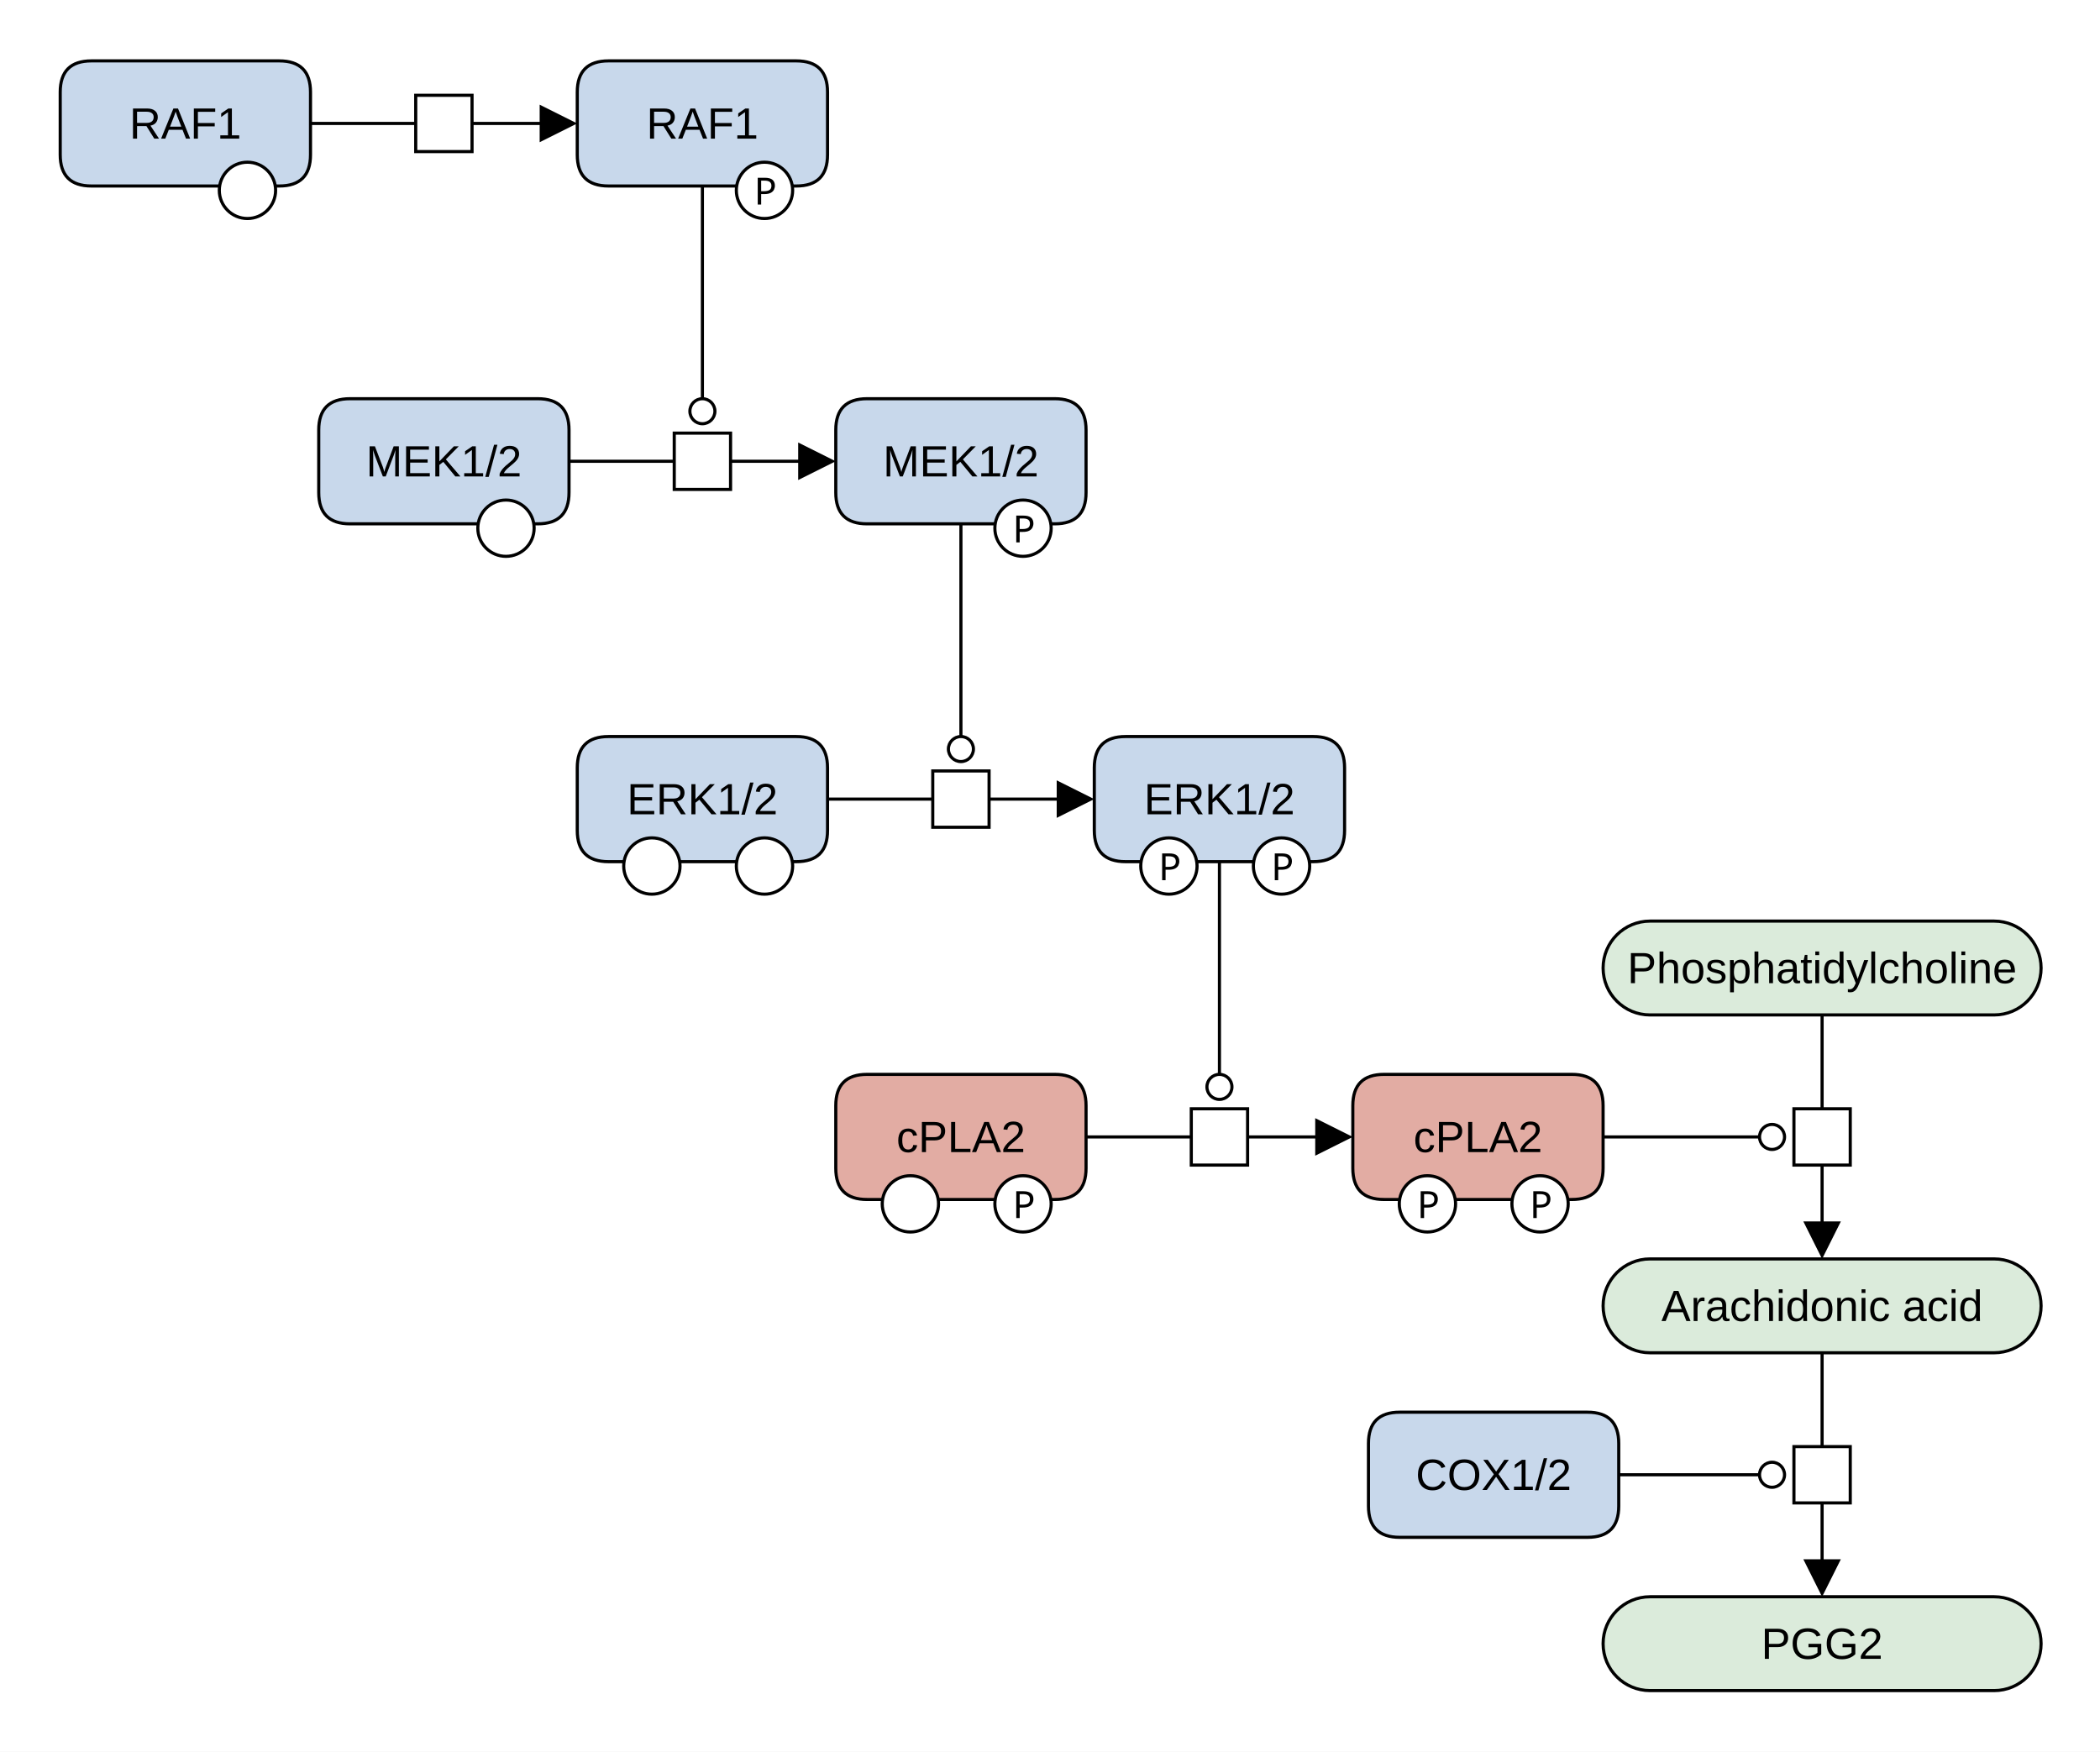
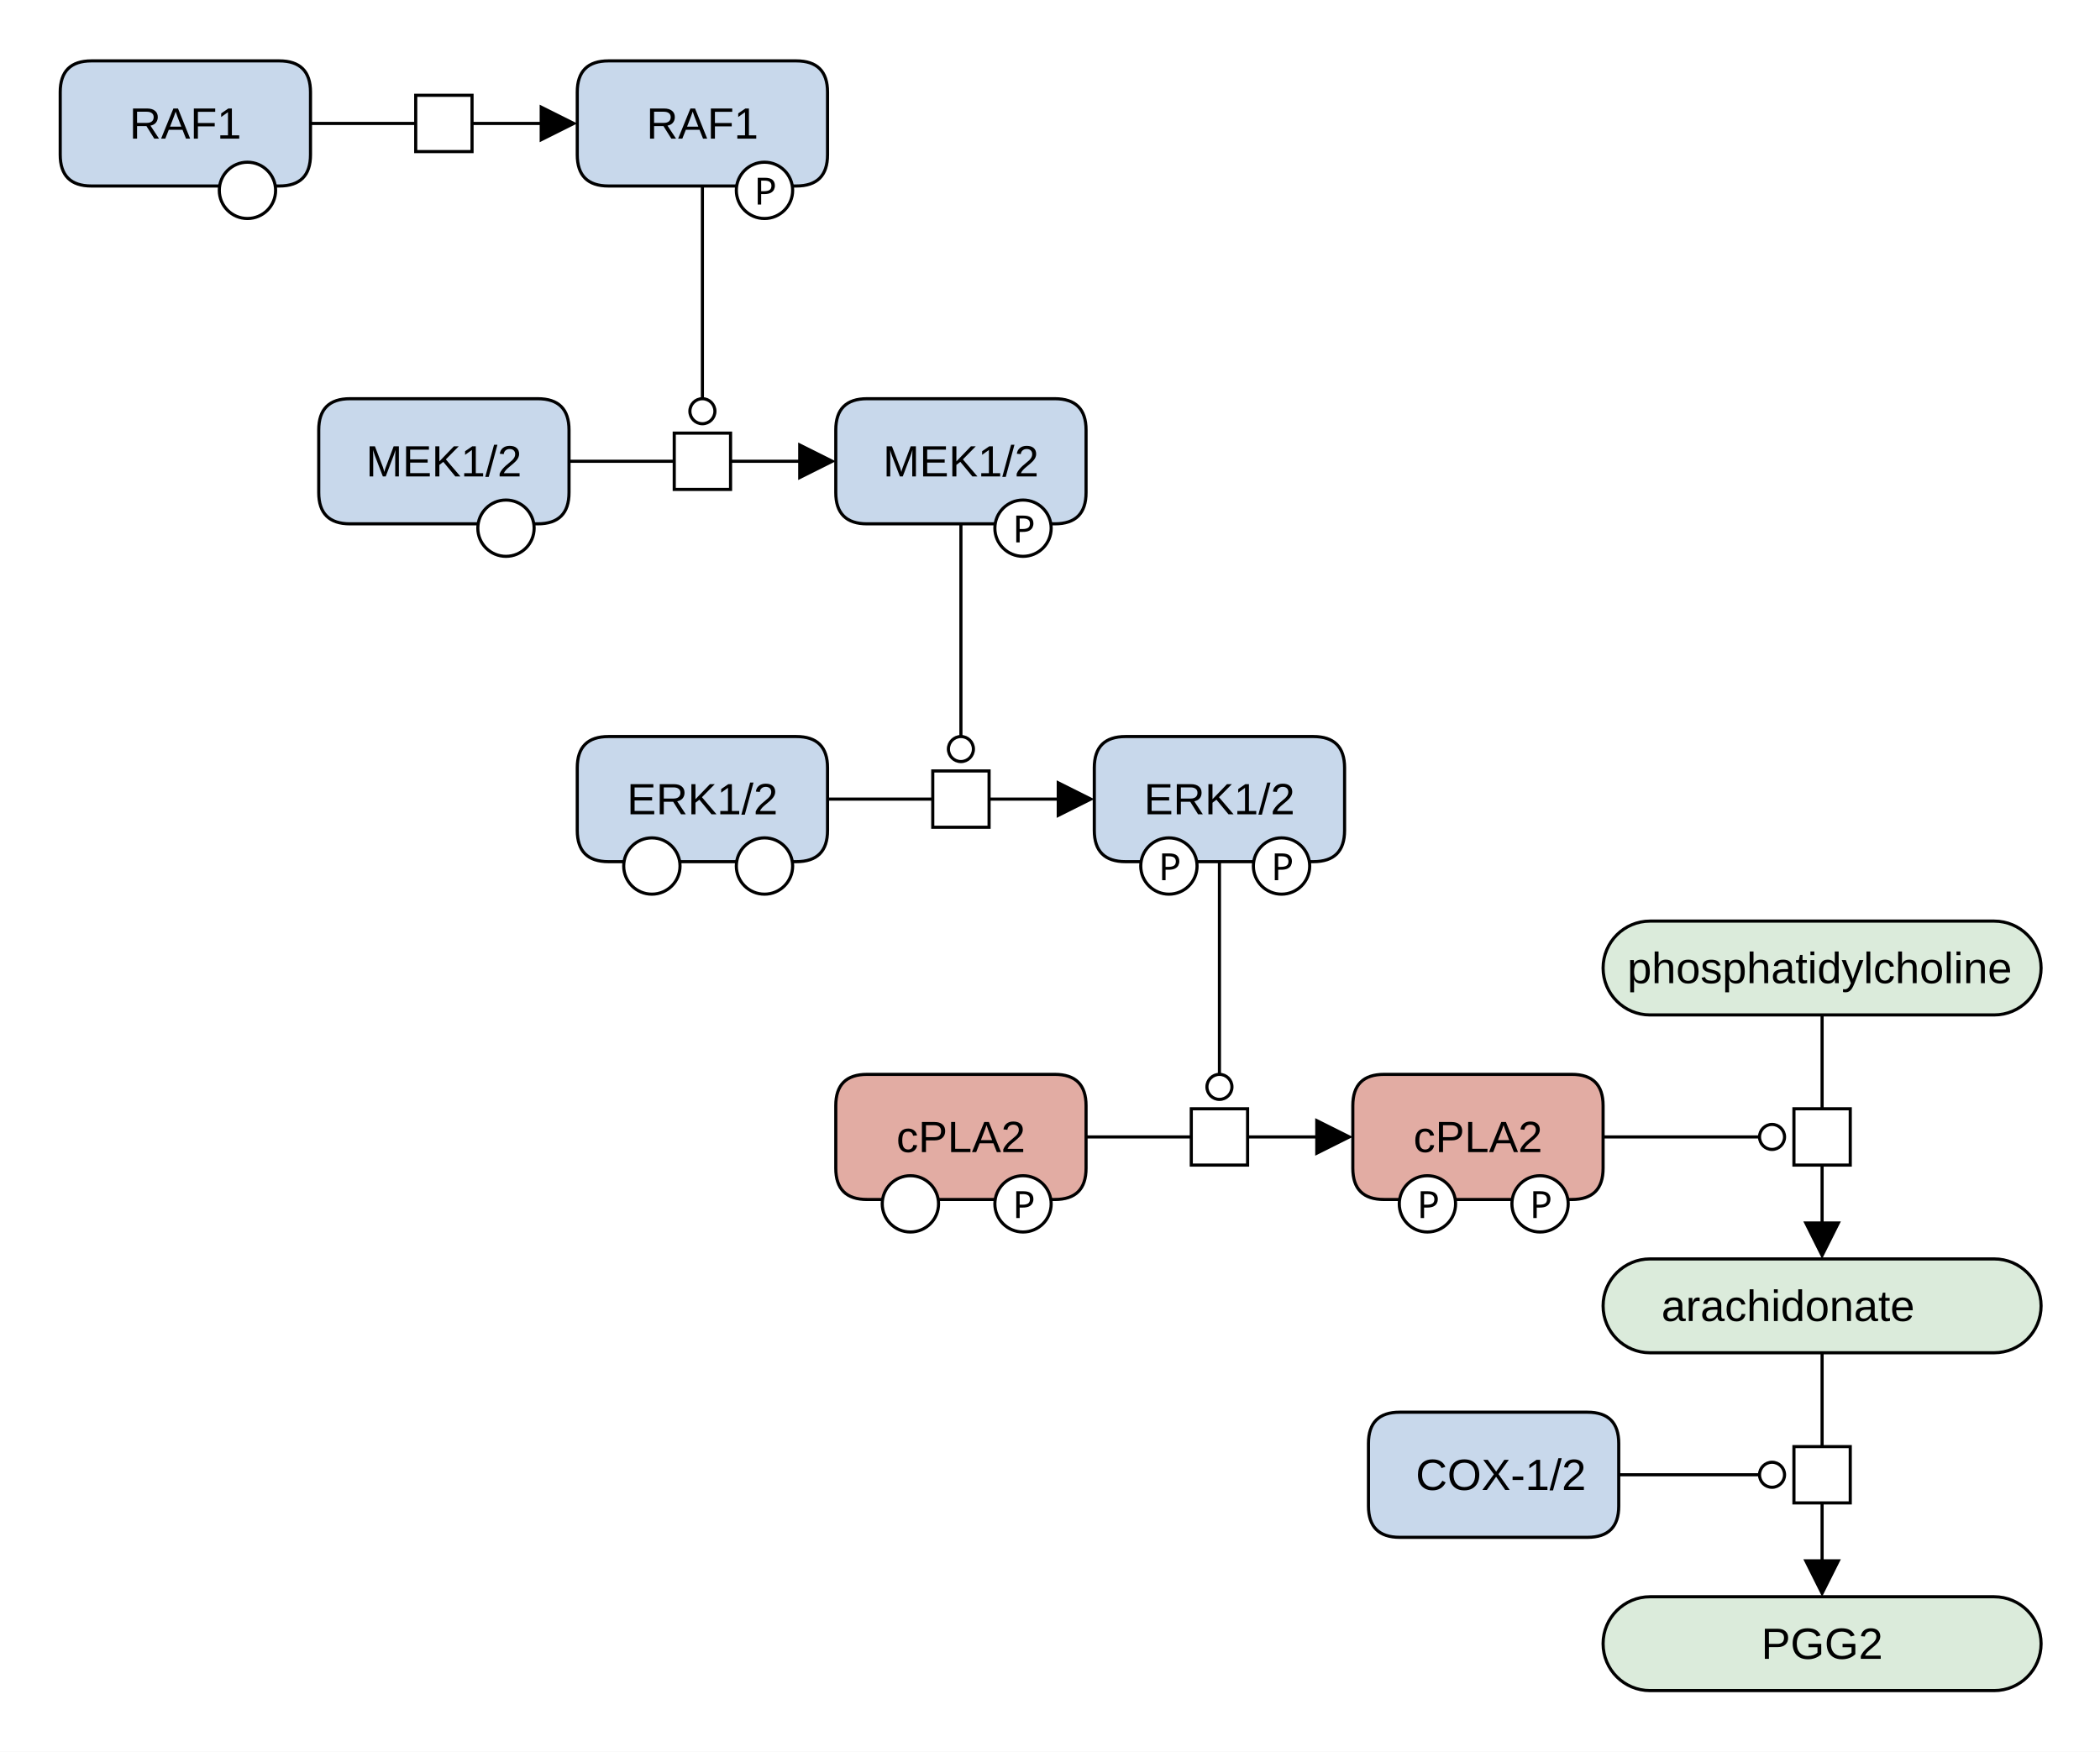
<svg xmlns="http://www.w3.org/2000/svg" fill-opacity="1" color-rendering="auto" color-interpolation="auto" text-rendering="auto" stroke="black" stroke-linecap="square" width="537" stroke-miterlimit="10" shape-rendering="auto" stroke-opacity="1" fill="black" stroke-dasharray="none" font-weight="normal" stroke-width="1" height="448" font-family="'Dialog'" font-style="normal" stroke-linejoin="miter" font-size="12px" stroke-dashoffset="0" image-rendering="auto">
  <defs id="genericDefs" />
  <g>
    <defs id="defs1">
      <clipPath clipPathUnits="userSpaceOnUse" id="clipPath1">
        <path d="M0 0 L537 0 L537 448 L0 448 L0 0 Z" />
      </clipPath>
      <clipPath clipPathUnits="userSpaceOnUse" id="clipPath2">
        <path d="M256 -332 L927.25 -332 L927.25 228 L256 228 L256 -332 Z" />
      </clipPath>
      <clipPath clipPathUnits="userSpaceOnUse" id="clipPath3">
        <path d="M-447.268 -375.855 L223.982 -375.855 L223.982 184.145 L-447.268 184.145 L-447.268 -375.855 Z" />
      </clipPath>
      <clipPath clipPathUnits="userSpaceOnUse" id="clipPath4">
        <path d="M-483.268 -375.855 L187.982 -375.855 L187.982 184.145 L-483.268 184.145 L-483.268 -375.855 Z" />
      </clipPath>
      <clipPath clipPathUnits="userSpaceOnUse" id="clipPath5">
        <path d="M-282 -375.855 L389.25 -375.855 L389.25 184.145 L-282 184.145 L-282 -375.855 Z" />
      </clipPath>
      <clipPath clipPathUnits="userSpaceOnUse" id="clipPath6">
        <path d="M-318 -375.855 L353.25 -375.855 L353.25 184.145 L-318 184.145 L-318 -375.855 Z" />
      </clipPath>
      <clipPath clipPathUnits="userSpaceOnUse" id="clipPath7">
        <path d="M-199.366 -267.855 L471.884 -267.855 L471.884 292.145 L-199.366 292.145 L-199.366 -267.855 Z" />
      </clipPath>
      <clipPath clipPathUnits="userSpaceOnUse" id="clipPath8">
        <path d="M-235.366 -267.855 L435.884 -267.855 L435.884 292.145 L-235.366 292.145 L-235.366 -267.855 Z" />
      </clipPath>
      <clipPath clipPathUnits="userSpaceOnUse" id="clipPath9">
        <path d="M-318 -159.855 L353.25 -159.855 L353.25 400.145 L-318 400.145 L-318 -159.855 Z" />
      </clipPath>
      <clipPath clipPathUnits="userSpaceOnUse" id="clipPath10">
        <path d="M-152.732 -159.855 L518.518 -159.855 L518.518 400.145 L-152.732 400.145 L-152.732 -159.855 Z" />
      </clipPath>
      <clipPath clipPathUnits="userSpaceOnUse" id="clipPath11">
        <path d="M-364.634 -267.855 L306.616 -267.855 L306.616 292.145 L-364.634 292.145 L-364.634 -267.855 Z" />
      </clipPath>
      <clipPath clipPathUnits="userSpaceOnUse" id="clipPath12">
        <path d="M-400.634 -267.855 L270.616 -267.855 L270.616 292.145 L-400.634 292.145 L-400.634 -267.855 Z" />
      </clipPath>
      <clipPath clipPathUnits="userSpaceOnUse" id="clipPath13">
        <path d="M-235.366 -51.855 L435.884 -51.855 L435.884 508.145 L-235.366 508.145 L-235.366 -51.855 Z" />
      </clipPath>
      <clipPath clipPathUnits="userSpaceOnUse" id="clipPath14">
        <path d="M-70.098 -51.855 L601.152 -51.855 L601.152 508.145 L-70.098 508.145 L-70.098 -51.855 Z" />
      </clipPath>
    </defs>
    <g fill="white" text-rendering="geometricPrecision" shape-rendering="geometricPrecision" transform="scale(0.8,0.8) translate(-256,332)" stroke="white">
      <rect x="256" width="672" height="560" y="-332" clip-path="url(#clipPath2)" stroke="none" />
    </g>
    <g fill="rgb(219,235,219)" text-rendering="geometricPrecision" shape-rendering="geometricPrecision" transform="matrix(0.8,0,0,0.8,-204.8,265.6)" stroke="rgb(219,235,219)">
      <rect x="768.419" y="-37.538" clip-path="url(#clipPath2)" width="140" rx="15" ry="15" height="30" stroke="none" />
    </g>
    <g text-rendering="geometricPrecision" stroke-miterlimit="1.45" shape-rendering="geometricPrecision" transform="matrix(0.8,0,0,0.8,-204.8,265.6)" stroke-linecap="butt">
      <rect x="768.419" y="-37.538" clip-path="url(#clipPath2)" fill="none" width="140" rx="15" ry="15" height="30" />
-       <text x="776.154" font-size="14px" y="-17.685" clip-path="url(#clipPath2)" font-family="'Arial'" stroke="none" xml:space="preserve">Phosphatidylcholine</text>
+       <text x="776.154" font-size="14px" y="-17.685" clip-path="url(#clipPath2)" font-family="'Arial'" stroke="none" xml:space="preserve">phosphatidylcholine</text>
    </g>
    <g fill="white" text-rendering="geometricPrecision" shape-rendering="geometricPrecision" transform="matrix(0.8,0,0,0.8,-204.8,265.6)" stroke="white">
      <rect x="829.419" width="18" height="18" y="22.462" clip-path="url(#clipPath2)" stroke="none" />
    </g>
    <g text-rendering="geometricPrecision" stroke-miterlimit="1.45" shape-rendering="geometricPrecision" transform="matrix(0.8,0,0,0.8,-204.8,265.6)" stroke-linecap="butt">
      <rect fill="none" x="829.419" width="18" height="18" y="22.462" clip-path="url(#clipPath2)" />
    </g>
    <g fill="rgb(226,172,163)" text-rendering="geometricPrecision" shape-rendering="geometricPrecision" transform="matrix(0.8,0,0,0.8,-204.8,265.6)" stroke="rgb(226,172,163)">
      <path d="M688.419 21.462 Q688.419 11.462 698.419 11.462 L758.419 11.462 Q768.419 11.462 768.419 21.462 L768.419 41.462 Q768.419 51.462 758.419 51.462 L698.419 51.462 Q688.419 51.462 688.419 41.462 Z" stroke="none" clip-path="url(#clipPath2)" />
    </g>
    <g text-rendering="geometricPrecision" stroke-miterlimit="1.45" shape-rendering="geometricPrecision" transform="matrix(0.8,0,0,0.8,-204.8,265.6)" stroke-linecap="butt">
      <path fill="none" d="M688.419 21.462 Q688.419 11.462 698.419 11.462 L758.419 11.462 Q768.419 11.462 768.419 21.462 L768.419 41.462 Q768.419 51.462 758.419 51.462 L698.419 51.462 Q688.419 51.462 688.419 41.462 Z" clip-path="url(#clipPath2)" />
      <text x="707.795" font-size="14px" y="36.315" clip-path="url(#clipPath2)" font-family="'Arial'" stroke="none" xml:space="preserve">cPLA2</text>
    </g>
    <g fill="white" text-rendering="geometricPrecision" shape-rendering="geometricPrecision" transform="matrix(0.8,0,0,0.8,-204.8,265.6) translate(703.2681,43.8552)" stroke="white">
      <rect x="0" y="0" clip-path="url(#clipPath3)" width="18" rx="9" ry="9" height="18" stroke="none" />
    </g>
    <g text-rendering="geometricPrecision" stroke-miterlimit="1.45" shape-rendering="geometricPrecision" transform="matrix(0.8,0,0,0.8,-204.8,265.6) translate(703.2681,43.8552)" stroke-linecap="butt">
      <rect x="0" y="0" clip-path="url(#clipPath3)" fill="none" width="18" rx="9" ry="9" height="18" />
      <text x="5.684" xml:space="preserve" y="13.535" clip-path="url(#clipPath3)" font-family="sans-serif" stroke="none">P</text>
    </g>
    <g fill="white" text-rendering="geometricPrecision" shape-rendering="geometricPrecision" transform="matrix(0.8,0,0,0.8,-204.8,265.6) translate(739.2681,43.8552)" stroke="white">
      <rect x="0" y="0" clip-path="url(#clipPath4)" width="18" rx="9" ry="9" height="18" stroke="none" />
    </g>
    <g text-rendering="geometricPrecision" stroke-miterlimit="1.45" shape-rendering="geometricPrecision" transform="matrix(0.8,0,0,0.8,-204.8,265.6) translate(739.2681,43.8552)" stroke-linecap="butt">
      <rect x="0" y="0" clip-path="url(#clipPath4)" fill="none" width="18" rx="9" ry="9" height="18" />
      <text x="5.684" xml:space="preserve" y="13.535" clip-path="url(#clipPath4)" font-family="sans-serif" stroke="none">P</text>
    </g>
    <g fill="rgb(219,235,219)" text-rendering="geometricPrecision" shape-rendering="geometricPrecision" transform="matrix(0.8,0,0,0.8,-204.8,265.6)" stroke="rgb(219,235,219)">
      <rect x="768.419" y="70.462" clip-path="url(#clipPath2)" width="140" rx="15" ry="15" height="30" stroke="none" />
    </g>
    <g text-rendering="geometricPrecision" stroke-miterlimit="1.45" shape-rendering="geometricPrecision" transform="matrix(0.8,0,0,0.8,-204.8,265.6)" stroke-linecap="butt">
      <rect x="768.419" y="70.462" clip-path="url(#clipPath2)" fill="none" width="140" rx="15" ry="15" height="30" />
-       <text x="787.057" font-size="14px" y="90.315" clip-path="url(#clipPath2)" font-family="'Arial'" stroke="none" xml:space="preserve">Arachidonic acid</text>
+       <text x="787.057" font-size="14px" y="90.315" clip-path="url(#clipPath2)" font-family="'Arial'" stroke="none" xml:space="preserve">arachidonate</text>
    </g>
    <g fill="rgb(219,235,219)" text-rendering="geometricPrecision" shape-rendering="geometricPrecision" transform="matrix(0.8,0,0,0.8,-204.8,265.6)" stroke="rgb(219,235,219)">
      <rect x="768.419" y="178.462" clip-path="url(#clipPath2)" width="140" rx="15" ry="15" height="30" stroke="none" />
    </g>
    <g text-rendering="geometricPrecision" stroke-miterlimit="1.45" shape-rendering="geometricPrecision" transform="matrix(0.8,0,0,0.8,-204.8,265.6)" stroke-linecap="butt">
      <rect x="768.419" y="178.462" clip-path="url(#clipPath2)" fill="none" width="140" rx="15" ry="15" height="30" />
      <text x="818.967" font-size="14px" y="198.315" clip-path="url(#clipPath2)" font-family="'Arial'" stroke="none" xml:space="preserve">PGG2</text>
    </g>
    <g fill="white" text-rendering="geometricPrecision" shape-rendering="geometricPrecision" transform="matrix(0.8,0,0,0.8,-204.8,265.6)" stroke="white">
      <rect x="829.419" width="18" height="18" y="130.462" clip-path="url(#clipPath2)" stroke="none" />
    </g>
    <g text-rendering="geometricPrecision" stroke-miterlimit="1.45" shape-rendering="geometricPrecision" transform="matrix(0.8,0,0,0.8,-204.8,265.6)" stroke-linecap="butt">
      <rect fill="none" x="829.419" width="18" height="18" y="130.462" clip-path="url(#clipPath2)" />
    </g>
    <g fill="rgb(200,216,235)" text-rendering="geometricPrecision" shape-rendering="geometricPrecision" transform="matrix(0.8,0,0,0.8,-204.8,265.6)" stroke="rgb(200,216,235)">
      <path d="M693.419 129.462 Q693.419 119.462 703.419 119.462 L763.419 119.462 Q773.419 119.462 773.419 129.462 L773.419 149.462 Q773.419 159.462 763.419 159.462 L703.419 159.462 Q693.419 159.462 693.419 149.462 Z" stroke="none" clip-path="url(#clipPath2)" />
    </g>
    <g text-rendering="geometricPrecision" stroke-miterlimit="1.45" shape-rendering="geometricPrecision" transform="matrix(0.8,0,0,0.8,-204.8,265.6)" stroke-linecap="butt">
      <path fill="none" d="M693.419 129.462 Q693.419 119.462 703.419 119.462 L763.419 119.462 Q773.419 119.462 773.419 129.462 L773.419 149.462 Q773.419 159.462 763.419 159.462 L703.419 159.462 Q693.419 159.462 693.419 149.462 Z" clip-path="url(#clipPath2)" />
-       <text x="708.519" font-size="14px" y="144.315" clip-path="url(#clipPath2)" font-family="'Arial'" stroke="none" xml:space="preserve">COX1/2</text>
+       <text x="708.519" font-size="14px" y="144.315" clip-path="url(#clipPath2)" font-family="'Arial'" stroke="none" xml:space="preserve">COX-1/2</text>
    </g>
    <g fill="rgb(226,172,163)" text-rendering="geometricPrecision" shape-rendering="geometricPrecision" transform="matrix(0.8,0,0,0.8,-204.8,265.6)" stroke="rgb(226,172,163)">
      <path d="M523.151 21.462 Q523.151 11.462 533.151 11.462 L593.151 11.462 Q603.151 11.462 603.151 21.462 L603.151 41.462 Q603.151 51.462 593.151 51.462 L533.151 51.462 Q523.151 51.462 523.151 41.462 Z" stroke="none" clip-path="url(#clipPath2)" />
    </g>
    <g text-rendering="geometricPrecision" stroke-miterlimit="1.45" shape-rendering="geometricPrecision" transform="matrix(0.8,0,0,0.8,-204.8,265.6)" stroke-linecap="butt">
      <path fill="none" d="M523.151 21.462 Q523.151 11.462 533.151 11.462 L593.151 11.462 Q603.151 11.462 603.151 21.462 L603.151 41.462 Q603.151 51.462 593.151 51.462 L533.151 51.462 Q523.151 51.462 523.151 41.462 Z" clip-path="url(#clipPath2)" />
      <text x="542.527" font-size="14px" y="36.315" clip-path="url(#clipPath2)" font-family="'Arial'" stroke="none" xml:space="preserve">cPLA2</text>
    </g>
    <g fill="white" text-rendering="geometricPrecision" shape-rendering="geometricPrecision" transform="matrix(0.8,0,0,0.8,-204.8,265.6) translate(538,43.8552)" stroke="white">
      <rect x="0" y="0" clip-path="url(#clipPath5)" width="18" rx="9" ry="9" height="18" stroke="none" />
    </g>
    <g text-rendering="geometricPrecision" stroke-miterlimit="1.45" shape-rendering="geometricPrecision" transform="matrix(0.8,0,0,0.8,-204.8,265.6) translate(538,43.8552)" stroke-linecap="butt">
      <rect x="0" y="0" clip-path="url(#clipPath5)" fill="none" width="18" rx="9" ry="9" height="18" />
    </g>
    <g fill="white" text-rendering="geometricPrecision" shape-rendering="geometricPrecision" transform="matrix(0.8,0,0,0.8,-204.8,265.6) translate(574,43.8552)" stroke="white">
      <rect x="0" y="0" clip-path="url(#clipPath6)" width="18" rx="9" ry="9" height="18" stroke="none" />
    </g>
    <g text-rendering="geometricPrecision" stroke-miterlimit="1.45" shape-rendering="geometricPrecision" transform="matrix(0.8,0,0,0.8,-204.8,265.6) translate(574,43.8552)" stroke-linecap="butt">
      <rect x="0" y="0" clip-path="url(#clipPath6)" fill="none" width="18" rx="9" ry="9" height="18" />
      <text x="5.684" xml:space="preserve" y="13.535" clip-path="url(#clipPath6)" font-family="sans-serif" stroke="none">P</text>
    </g>
    <g fill="rgb(200,216,235)" text-rendering="geometricPrecision" shape-rendering="geometricPrecision" transform="matrix(0.8,0,0,0.8,-204.8,265.6)" stroke="rgb(200,216,235)">
      <path d="M440.517 -86.538 Q440.517 -96.538 450.517 -96.538 L510.517 -96.538 Q520.517 -96.538 520.517 -86.538 L520.517 -66.538 Q520.517 -56.538 510.517 -56.538 L450.517 -56.538 Q440.517 -56.538 440.517 -66.538 Z" stroke="none" clip-path="url(#clipPath2)" />
    </g>
    <g text-rendering="geometricPrecision" stroke-miterlimit="1.45" shape-rendering="geometricPrecision" transform="matrix(0.8,0,0,0.8,-204.8,265.6)" stroke-linecap="butt">
      <path fill="none" d="M440.517 -86.538 Q440.517 -96.538 450.517 -96.538 L510.517 -96.538 Q520.517 -96.538 520.517 -86.538 L520.517 -66.538 Q520.517 -56.538 510.517 -56.538 L450.517 -56.538 Q440.517 -56.538 440.517 -66.538 Z" clip-path="url(#clipPath2)" />
      <text x="456.392" font-size="14px" y="-71.685" clip-path="url(#clipPath2)" font-family="'Arial'" stroke="none" xml:space="preserve">ERK1/2</text>
    </g>
    <g fill="white" text-rendering="geometricPrecision" shape-rendering="geometricPrecision" transform="matrix(0.8,0,0,0.8,-204.8,265.6) translate(455.3659,-64.1448)" stroke="white">
      <rect x="0" y="0" clip-path="url(#clipPath7)" width="18" rx="9" ry="9" height="18" stroke="none" />
    </g>
    <g text-rendering="geometricPrecision" stroke-miterlimit="1.45" shape-rendering="geometricPrecision" transform="matrix(0.8,0,0,0.8,-204.8,265.6) translate(455.3659,-64.1448)" stroke-linecap="butt">
      <rect x="0" y="0" clip-path="url(#clipPath7)" fill="none" width="18" rx="9" ry="9" height="18" />
    </g>
    <g fill="white" text-rendering="geometricPrecision" shape-rendering="geometricPrecision" transform="matrix(0.8,0,0,0.8,-204.8,265.6) translate(491.3659,-64.1448)" stroke="white">
      <rect x="0" y="0" clip-path="url(#clipPath8)" width="18" rx="9" ry="9" height="18" stroke="none" />
    </g>
    <g text-rendering="geometricPrecision" stroke-miterlimit="1.45" shape-rendering="geometricPrecision" transform="matrix(0.8,0,0,0.8,-204.8,265.6) translate(491.3659,-64.1448)" stroke-linecap="butt">
      <rect x="0" y="0" clip-path="url(#clipPath8)" fill="none" width="18" rx="9" ry="9" height="18" />
    </g>
    <g fill="rgb(200,216,235)" text-rendering="geometricPrecision" shape-rendering="geometricPrecision" transform="matrix(0.8,0,0,0.8,-204.8,265.6)" stroke="rgb(200,216,235)">
      <path d="M523.151 -194.538 Q523.151 -204.538 533.151 -204.538 L593.151 -204.538 Q603.151 -204.538 603.151 -194.538 L603.151 -174.538 Q603.151 -164.538 593.151 -164.538 L533.151 -164.538 Q523.151 -164.538 523.151 -174.538 Z" stroke="none" clip-path="url(#clipPath2)" />
    </g>
    <g text-rendering="geometricPrecision" stroke-miterlimit="1.45" shape-rendering="geometricPrecision" transform="matrix(0.8,0,0,0.8,-204.8,265.6)" stroke-linecap="butt">
      <path fill="none" d="M523.151 -194.538 Q523.151 -204.538 533.151 -204.538 L593.151 -204.538 Q603.151 -204.538 603.151 -194.538 L603.151 -174.538 Q603.151 -164.538 593.151 -164.538 L533.151 -164.538 Q523.151 -164.538 523.151 -174.538 Z" clip-path="url(#clipPath2)" />
      <text x="538.251" font-size="14px" y="-179.685" clip-path="url(#clipPath2)" font-family="'Arial'" stroke="none" xml:space="preserve">MEK1/2</text>
    </g>
    <g fill="white" text-rendering="geometricPrecision" shape-rendering="geometricPrecision" transform="matrix(0.8,0,0,0.8,-204.8,265.6) translate(574,-172.1448)" stroke="white">
      <rect x="0" y="0" clip-path="url(#clipPath9)" width="18" rx="9" ry="9" height="18" stroke="none" />
    </g>
    <g text-rendering="geometricPrecision" stroke-miterlimit="1.45" shape-rendering="geometricPrecision" transform="matrix(0.8,0,0,0.8,-204.8,265.6) translate(574,-172.1448)" stroke-linecap="butt">
      <rect x="0" y="0" clip-path="url(#clipPath9)" fill="none" width="18" rx="9" ry="9" height="18" />
      <text x="5.684" xml:space="preserve" y="13.535" clip-path="url(#clipPath9)" font-family="sans-serif" stroke="none">P</text>
    </g>
    <g fill="rgb(200,216,235)" text-rendering="geometricPrecision" shape-rendering="geometricPrecision" transform="matrix(0.8,0,0,0.8,-204.8,265.6)" stroke="rgb(200,216,235)">
      <path d="M357.882 -194.538 Q357.882 -204.538 367.882 -204.538 L427.882 -204.538 Q437.882 -204.538 437.882 -194.538 L437.882 -174.538 Q437.882 -164.538 427.882 -164.538 L367.882 -164.538 Q357.882 -164.538 357.882 -174.538 Z" stroke="none" clip-path="url(#clipPath2)" />
    </g>
    <g text-rendering="geometricPrecision" stroke-miterlimit="1.45" shape-rendering="geometricPrecision" transform="matrix(0.8,0,0,0.8,-204.8,265.6)" stroke-linecap="butt">
      <path fill="none" d="M357.882 -194.538 Q357.882 -204.538 367.882 -204.538 L427.882 -204.538 Q437.882 -204.538 437.882 -194.538 L437.882 -174.538 Q437.882 -164.538 427.882 -164.538 L367.882 -164.538 Q357.882 -164.538 357.882 -174.538 Z" clip-path="url(#clipPath2)" />
      <text x="372.983" font-size="14px" y="-179.685" clip-path="url(#clipPath2)" font-family="'Arial'" stroke="none" xml:space="preserve">MEK1/2</text>
    </g>
    <g fill="white" text-rendering="geometricPrecision" shape-rendering="geometricPrecision" transform="matrix(0.8,0,0,0.8,-204.8,265.6) translate(408.7319,-172.1448)" stroke="white">
      <rect x="0" y="0" clip-path="url(#clipPath10)" width="18" rx="9" ry="9" height="18" stroke="none" />
    </g>
    <g text-rendering="geometricPrecision" stroke-miterlimit="1.45" shape-rendering="geometricPrecision" transform="matrix(0.8,0,0,0.8,-204.8,265.6) translate(408.7319,-172.1448)" stroke-linecap="butt">
      <rect x="0" y="0" clip-path="url(#clipPath10)" fill="none" width="18" rx="9" ry="9" height="18" />
    </g>
    <g fill="white" text-rendering="geometricPrecision" shape-rendering="geometricPrecision" transform="matrix(0.8,0,0,0.8,-204.8,265.6)" stroke="white">
      <rect x="636.785" width="18" height="18" y="22.462" clip-path="url(#clipPath2)" stroke="none" />
    </g>
    <g text-rendering="geometricPrecision" stroke-miterlimit="1.45" shape-rendering="geometricPrecision" transform="matrix(0.8,0,0,0.8,-204.8,265.6)" stroke-linecap="butt">
      <rect fill="none" x="636.785" width="18" height="18" y="22.462" clip-path="url(#clipPath2)" />
    </g>
    <g fill="rgb(200,216,235)" text-rendering="geometricPrecision" shape-rendering="geometricPrecision" transform="matrix(0.8,0,0,0.8,-204.8,265.6)" stroke="rgb(200,216,235)">
      <path d="M605.785 -86.538 Q605.785 -96.538 615.785 -96.538 L675.785 -96.538 Q685.785 -96.538 685.785 -86.538 L685.785 -66.538 Q685.785 -56.538 675.785 -56.538 L615.785 -56.538 Q605.785 -56.538 605.785 -66.538 Z" stroke="none" clip-path="url(#clipPath2)" />
    </g>
    <g text-rendering="geometricPrecision" stroke-miterlimit="1.45" shape-rendering="geometricPrecision" transform="matrix(0.8,0,0,0.8,-204.8,265.6)" stroke-linecap="butt">
      <path fill="none" d="M605.785 -86.538 Q605.785 -96.538 615.785 -96.538 L675.785 -96.538 Q685.785 -96.538 685.785 -86.538 L685.785 -66.538 Q685.785 -56.538 675.785 -56.538 L615.785 -56.538 Q605.785 -56.538 605.785 -66.538 Z" clip-path="url(#clipPath2)" />
      <text x="621.661" font-size="14px" y="-71.685" clip-path="url(#clipPath2)" font-family="'Arial'" stroke="none" xml:space="preserve">ERK1/2</text>
    </g>
    <g fill="white" text-rendering="geometricPrecision" shape-rendering="geometricPrecision" transform="matrix(0.8,0,0,0.8,-204.8,265.6) translate(620.6341,-64.1448)" stroke="white">
      <rect x="0" y="0" clip-path="url(#clipPath11)" width="18" rx="9" ry="9" height="18" stroke="none" />
    </g>
    <g text-rendering="geometricPrecision" stroke-miterlimit="1.45" shape-rendering="geometricPrecision" transform="matrix(0.8,0,0,0.8,-204.8,265.6) translate(620.6341,-64.1448)" stroke-linecap="butt">
      <rect x="0" y="0" clip-path="url(#clipPath11)" fill="none" width="18" rx="9" ry="9" height="18" />
      <text x="5.684" xml:space="preserve" y="13.535" clip-path="url(#clipPath11)" font-family="sans-serif" stroke="none">P</text>
    </g>
    <g fill="white" text-rendering="geometricPrecision" shape-rendering="geometricPrecision" transform="matrix(0.8,0,0,0.8,-204.8,265.6) translate(656.6341,-64.1448)" stroke="white">
      <rect x="0" y="0" clip-path="url(#clipPath12)" width="18" rx="9" ry="9" height="18" stroke="none" />
    </g>
    <g text-rendering="geometricPrecision" stroke-miterlimit="1.45" shape-rendering="geometricPrecision" transform="matrix(0.8,0,0,0.8,-204.8,265.6) translate(656.6341,-64.1448)" stroke-linecap="butt">
      <rect x="0" y="0" clip-path="url(#clipPath12)" fill="none" width="18" rx="9" ry="9" height="18" />
      <text x="5.684" xml:space="preserve" y="13.535" clip-path="url(#clipPath12)" font-family="sans-serif" stroke="none">P</text>
    </g>
    <g fill="white" text-rendering="geometricPrecision" shape-rendering="geometricPrecision" transform="matrix(0.8,0,0,0.8,-204.8,265.6)" stroke="white">
      <rect x="554.151" width="18" height="18" y="-85.538" clip-path="url(#clipPath2)" stroke="none" />
    </g>
    <g text-rendering="geometricPrecision" stroke-miterlimit="1.45" shape-rendering="geometricPrecision" transform="matrix(0.8,0,0,0.8,-204.8,265.6)" stroke-linecap="butt">
      <rect fill="none" x="554.151" width="18" height="18" y="-85.538" clip-path="url(#clipPath2)" />
    </g>
    <g fill="white" text-rendering="geometricPrecision" shape-rendering="geometricPrecision" transform="matrix(0.8,0,0,0.8,-204.8,265.6)" stroke="white">
      <rect x="471.517" width="18" height="18" y="-193.538" clip-path="url(#clipPath2)" stroke="none" />
    </g>
    <g text-rendering="geometricPrecision" stroke-miterlimit="1.45" shape-rendering="geometricPrecision" transform="matrix(0.8,0,0,0.8,-204.8,265.6)" stroke-linecap="butt">
      <rect fill="none" x="471.517" width="18" height="18" y="-193.538" clip-path="url(#clipPath2)" />
    </g>
    <g fill="rgb(200,216,235)" text-rendering="geometricPrecision" shape-rendering="geometricPrecision" transform="matrix(0.8,0,0,0.8,-204.8,265.6)" stroke="rgb(200,216,235)">
      <path d="M440.517 -302.538 Q440.517 -312.538 450.517 -312.538 L510.517 -312.538 Q520.517 -312.538 520.517 -302.538 L520.517 -282.538 Q520.517 -272.538 510.517 -272.538 L450.517 -272.538 Q440.517 -272.538 440.517 -282.538 Z" stroke="none" clip-path="url(#clipPath2)" />
    </g>
    <g text-rendering="geometricPrecision" stroke-miterlimit="1.45" shape-rendering="geometricPrecision" transform="matrix(0.8,0,0,0.8,-204.8,265.6)" stroke-linecap="butt">
      <path fill="none" d="M440.517 -302.538 Q440.517 -312.538 450.517 -312.538 L510.517 -312.538 Q520.517 -312.538 520.517 -302.538 L520.517 -282.538 Q520.517 -272.538 510.517 -272.538 L450.517 -272.538 Q440.517 -272.538 440.517 -282.538 Z" clip-path="url(#clipPath2)" />
      <text x="462.623" font-size="14px" y="-287.685" clip-path="url(#clipPath2)" font-family="'Arial'" stroke="none" xml:space="preserve">RAF1</text>
    </g>
    <g fill="white" text-rendering="geometricPrecision" shape-rendering="geometricPrecision" transform="matrix(0.8,0,0,0.8,-204.8,265.6) translate(491.3659,-280.1448)" stroke="white">
      <rect x="0" y="0" clip-path="url(#clipPath13)" width="18" rx="9" ry="9" height="18" stroke="none" />
    </g>
    <g text-rendering="geometricPrecision" stroke-miterlimit="1.45" shape-rendering="geometricPrecision" transform="matrix(0.8,0,0,0.8,-204.8,265.6) translate(491.3659,-280.1448)" stroke-linecap="butt">
      <rect x="0" y="0" clip-path="url(#clipPath13)" fill="none" width="18" rx="9" ry="9" height="18" />
      <text x="5.684" xml:space="preserve" y="13.535" clip-path="url(#clipPath13)" font-family="sans-serif" stroke="none">P</text>
    </g>
    <g fill="rgb(200,216,235)" text-rendering="geometricPrecision" shape-rendering="geometricPrecision" transform="matrix(0.8,0,0,0.8,-204.8,265.6)" stroke="rgb(200,216,235)">
      <path d="M275.248 -302.538 Q275.248 -312.538 285.248 -312.538 L345.248 -312.538 Q355.248 -312.538 355.248 -302.538 L355.248 -282.538 Q355.248 -272.538 345.248 -272.538 L285.248 -272.538 Q275.248 -272.538 275.248 -282.538 Z" stroke="none" clip-path="url(#clipPath2)" />
    </g>
    <g text-rendering="geometricPrecision" stroke-miterlimit="1.45" shape-rendering="geometricPrecision" transform="matrix(0.8,0,0,0.8,-204.8,265.6)" stroke-linecap="butt">
      <path fill="none" d="M275.248 -302.538 Q275.248 -312.538 285.248 -312.538 L345.248 -312.538 Q355.248 -312.538 355.248 -302.538 L355.248 -282.538 Q355.248 -272.538 345.248 -272.538 L285.248 -272.538 Q275.248 -272.538 275.248 -282.538 Z" clip-path="url(#clipPath2)" />
      <text x="297.355" font-size="14px" y="-287.685" clip-path="url(#clipPath2)" font-family="'Arial'" stroke="none" xml:space="preserve">RAF1</text>
    </g>
    <g fill="white" text-rendering="geometricPrecision" shape-rendering="geometricPrecision" transform="matrix(0.8,0,0,0.8,-204.8,265.6) translate(326.0978,-280.1448)" stroke="white">
      <rect x="0" y="0" clip-path="url(#clipPath14)" width="18" rx="9" ry="9" height="18" stroke="none" />
    </g>
    <g text-rendering="geometricPrecision" stroke-miterlimit="1.45" shape-rendering="geometricPrecision" transform="matrix(0.8,0,0,0.8,-204.8,265.6) translate(326.0978,-280.1448)" stroke-linecap="butt">
      <rect x="0" y="0" clip-path="url(#clipPath14)" fill="none" width="18" rx="9" ry="9" height="18" />
    </g>
    <g fill="white" text-rendering="geometricPrecision" shape-rendering="geometricPrecision" transform="matrix(0.8,0,0,0.8,-204.8,265.6)" stroke="white">
      <rect x="388.882" width="18" height="18" y="-301.538" clip-path="url(#clipPath2)" stroke="none" />
    </g>
    <g text-rendering="geometricPrecision" stroke-miterlimit="1.45" shape-rendering="geometricPrecision" transform="matrix(0.8,0,0,0.8,-204.8,265.6)" stroke-linecap="butt">
      <rect fill="none" x="388.882" width="18" height="18" y="-301.538" clip-path="url(#clipPath2)" />
    </g>
    <g text-rendering="geometricPrecision" stroke-miterlimit="1.45" shape-rendering="geometricPrecision" transform="matrix(0.8,0,0,0.8,-204.8,265.6)" stroke-linecap="butt">
      <path fill="none" d="M838.419 -7.535 L838.419 22.436" clip-path="url(#clipPath2)" />
    </g>
    <g text-rendering="geometricPrecision" stroke-miterlimit="1.45" shape-rendering="geometricPrecision" transform="matrix(0.8,0,0,0.8,-204.8,265.6)" stroke-linecap="butt">
      <path fill="none" d="M768.375 31.462 L818.419 31.462" clip-path="url(#clipPath2)" />
      <path fill="white" d="M826.419 31.462 C826.419 33.671 824.628 35.462 822.419 35.462 C820.21 35.462 818.419 33.671 818.419 31.462 C818.419 29.253 820.21 27.462 822.419 27.462 C824.628 27.462 826.419 29.253 826.419 31.462 Z" clip-path="url(#clipPath2)" stroke="none" />
      <path fill="none" d="M826.419 31.462 C826.419 33.671 824.628 35.462 822.419 35.462 C820.21 35.462 818.419 33.671 818.419 31.462 C818.419 29.253 820.21 27.462 822.419 27.462 C824.628 27.462 826.419 29.253 826.419 31.462 Z" clip-path="url(#clipPath2)" />
      <path fill="none" d="M838.419 40.453 L838.419 59.474" clip-path="url(#clipPath2)" />
      <path d="M838.419 70.473 L844.419 58.473 L832.419 58.473 Z" clip-path="url(#clipPath2)" stroke="none" />
      <path fill="none" d="M838.419 100.465 L838.419 130.436" clip-path="url(#clipPath2)" />
      <path fill="none" d="M838.419 148.453 L838.419 167.473" clip-path="url(#clipPath2)" />
      <path d="M838.419 178.473 L844.419 166.473 L832.419 166.473 Z" clip-path="url(#clipPath2)" stroke="none" />
      <path fill="none" d="M773.425 139.462 L818.419 139.462" clip-path="url(#clipPath2)" />
      <path fill="white" d="M826.419 139.462 C826.419 141.671 824.628 143.462 822.419 143.462 C820.21 143.462 818.419 141.671 818.419 139.462 C818.419 137.253 820.21 135.462 822.419 135.462 C824.628 135.462 826.419 137.253 826.419 139.462 Z" clip-path="url(#clipPath2)" stroke="none" />
      <path fill="none" d="M826.419 139.462 C826.419 141.671 824.628 143.462 822.419 143.462 C820.21 143.462 818.419 141.671 818.419 139.462 C818.419 137.253 820.21 135.462 822.419 135.462 C824.628 135.462 826.419 137.253 826.419 139.462 Z" clip-path="url(#clipPath2)" />
      <path fill="none" d="M603.136 31.462 L636.747 31.462" clip-path="url(#clipPath2)" />
      <path fill="none" d="M654.782 31.462 L677.401 31.462" clip-path="url(#clipPath2)" />
      <path d="M688.401 31.462 L676.401 25.462 L676.401 37.462 Z" clip-path="url(#clipPath2)" stroke="none" />
      <path fill="none" d="M645.785 -56.523 L645.785 11.462" clip-path="url(#clipPath2)" />
      <path fill="white" d="M645.785 19.462 C643.576 19.462 641.785 17.671 641.785 15.462 C641.785 13.253 643.576 11.462 645.785 11.462 C647.994 11.462 649.785 13.253 649.785 15.462 C649.785 17.671 647.994 19.462 645.785 19.462 Z" clip-path="url(#clipPath2)" stroke="none" />
      <path fill="none" d="M645.785 19.462 C643.576 19.462 641.785 17.671 641.785 15.462 C641.785 13.253 643.576 11.462 645.785 11.462 C647.994 11.462 649.785 13.253 649.785 15.462 C649.785 17.671 647.994 19.462 645.785 19.462 Z" clip-path="url(#clipPath2)" />
      <path fill="none" d="M520.502 -76.538 L554.113 -76.538" clip-path="url(#clipPath2)" />
      <path fill="none" d="M563.151 -164.523 L563.151 -96.538" clip-path="url(#clipPath2)" />
      <path fill="white" d="M563.151 -88.538 C560.942 -88.538 559.151 -90.329 559.151 -92.538 C559.151 -94.747 560.942 -96.538 563.151 -96.538 C565.36 -96.538 567.151 -94.747 567.151 -92.538 C567.151 -90.329 565.36 -88.538 563.151 -88.538 Z" clip-path="url(#clipPath2)" stroke="none" />
      <path fill="none" d="M563.151 -88.538 C560.942 -88.538 559.151 -90.329 559.151 -92.538 C559.151 -94.747 560.942 -96.538 563.151 -96.538 C565.36 -96.538 567.151 -94.747 567.151 -92.538 C567.151 -90.329 565.36 -88.538 563.151 -88.538 Z" clip-path="url(#clipPath2)" />
      <path fill="none" d="M572.148 -76.538 L594.766 -76.538" clip-path="url(#clipPath2)" />
      <path d="M605.766 -76.538 L593.766 -82.538 L593.766 -70.538 Z" clip-path="url(#clipPath2)" stroke="none" />
      <path fill="none" d="M437.868 -184.538 L471.479 -184.538" clip-path="url(#clipPath2)" />
      <path fill="none" d="M489.514 -184.538 L512.132 -184.538" clip-path="url(#clipPath2)" />
      <path d="M523.132 -184.538 L511.132 -190.538 L511.132 -178.538 Z" clip-path="url(#clipPath2)" stroke="none" />
      <path fill="none" d="M480.517 -272.523 L480.517 -204.538" clip-path="url(#clipPath2)" />
      <path fill="white" d="M480.517 -196.538 C478.307 -196.538 476.517 -198.329 476.517 -200.538 C476.517 -202.747 478.307 -204.538 480.517 -204.538 C482.726 -204.538 484.517 -202.747 484.517 -200.538 C484.517 -198.329 482.726 -196.538 480.517 -196.538 Z" clip-path="url(#clipPath2)" stroke="none" />
      <path fill="none" d="M480.517 -196.538 C478.307 -196.538 476.517 -198.329 476.517 -200.538 C476.517 -202.747 478.307 -204.538 480.517 -204.538 C482.726 -204.538 484.517 -202.747 484.517 -200.538 C484.517 -198.329 482.726 -196.538 480.517 -196.538 Z" clip-path="url(#clipPath2)" />
      <path fill="none" d="M355.234 -292.538 L388.845 -292.538" clip-path="url(#clipPath2)" />
      <path fill="none" d="M406.88 -292.538 L429.498 -292.538" clip-path="url(#clipPath2)" />
      <path d="M440.498 -292.538 L428.498 -298.538 L428.498 -286.538 Z" clip-path="url(#clipPath2)" stroke="none" />
    </g>
  </g>
</svg>
